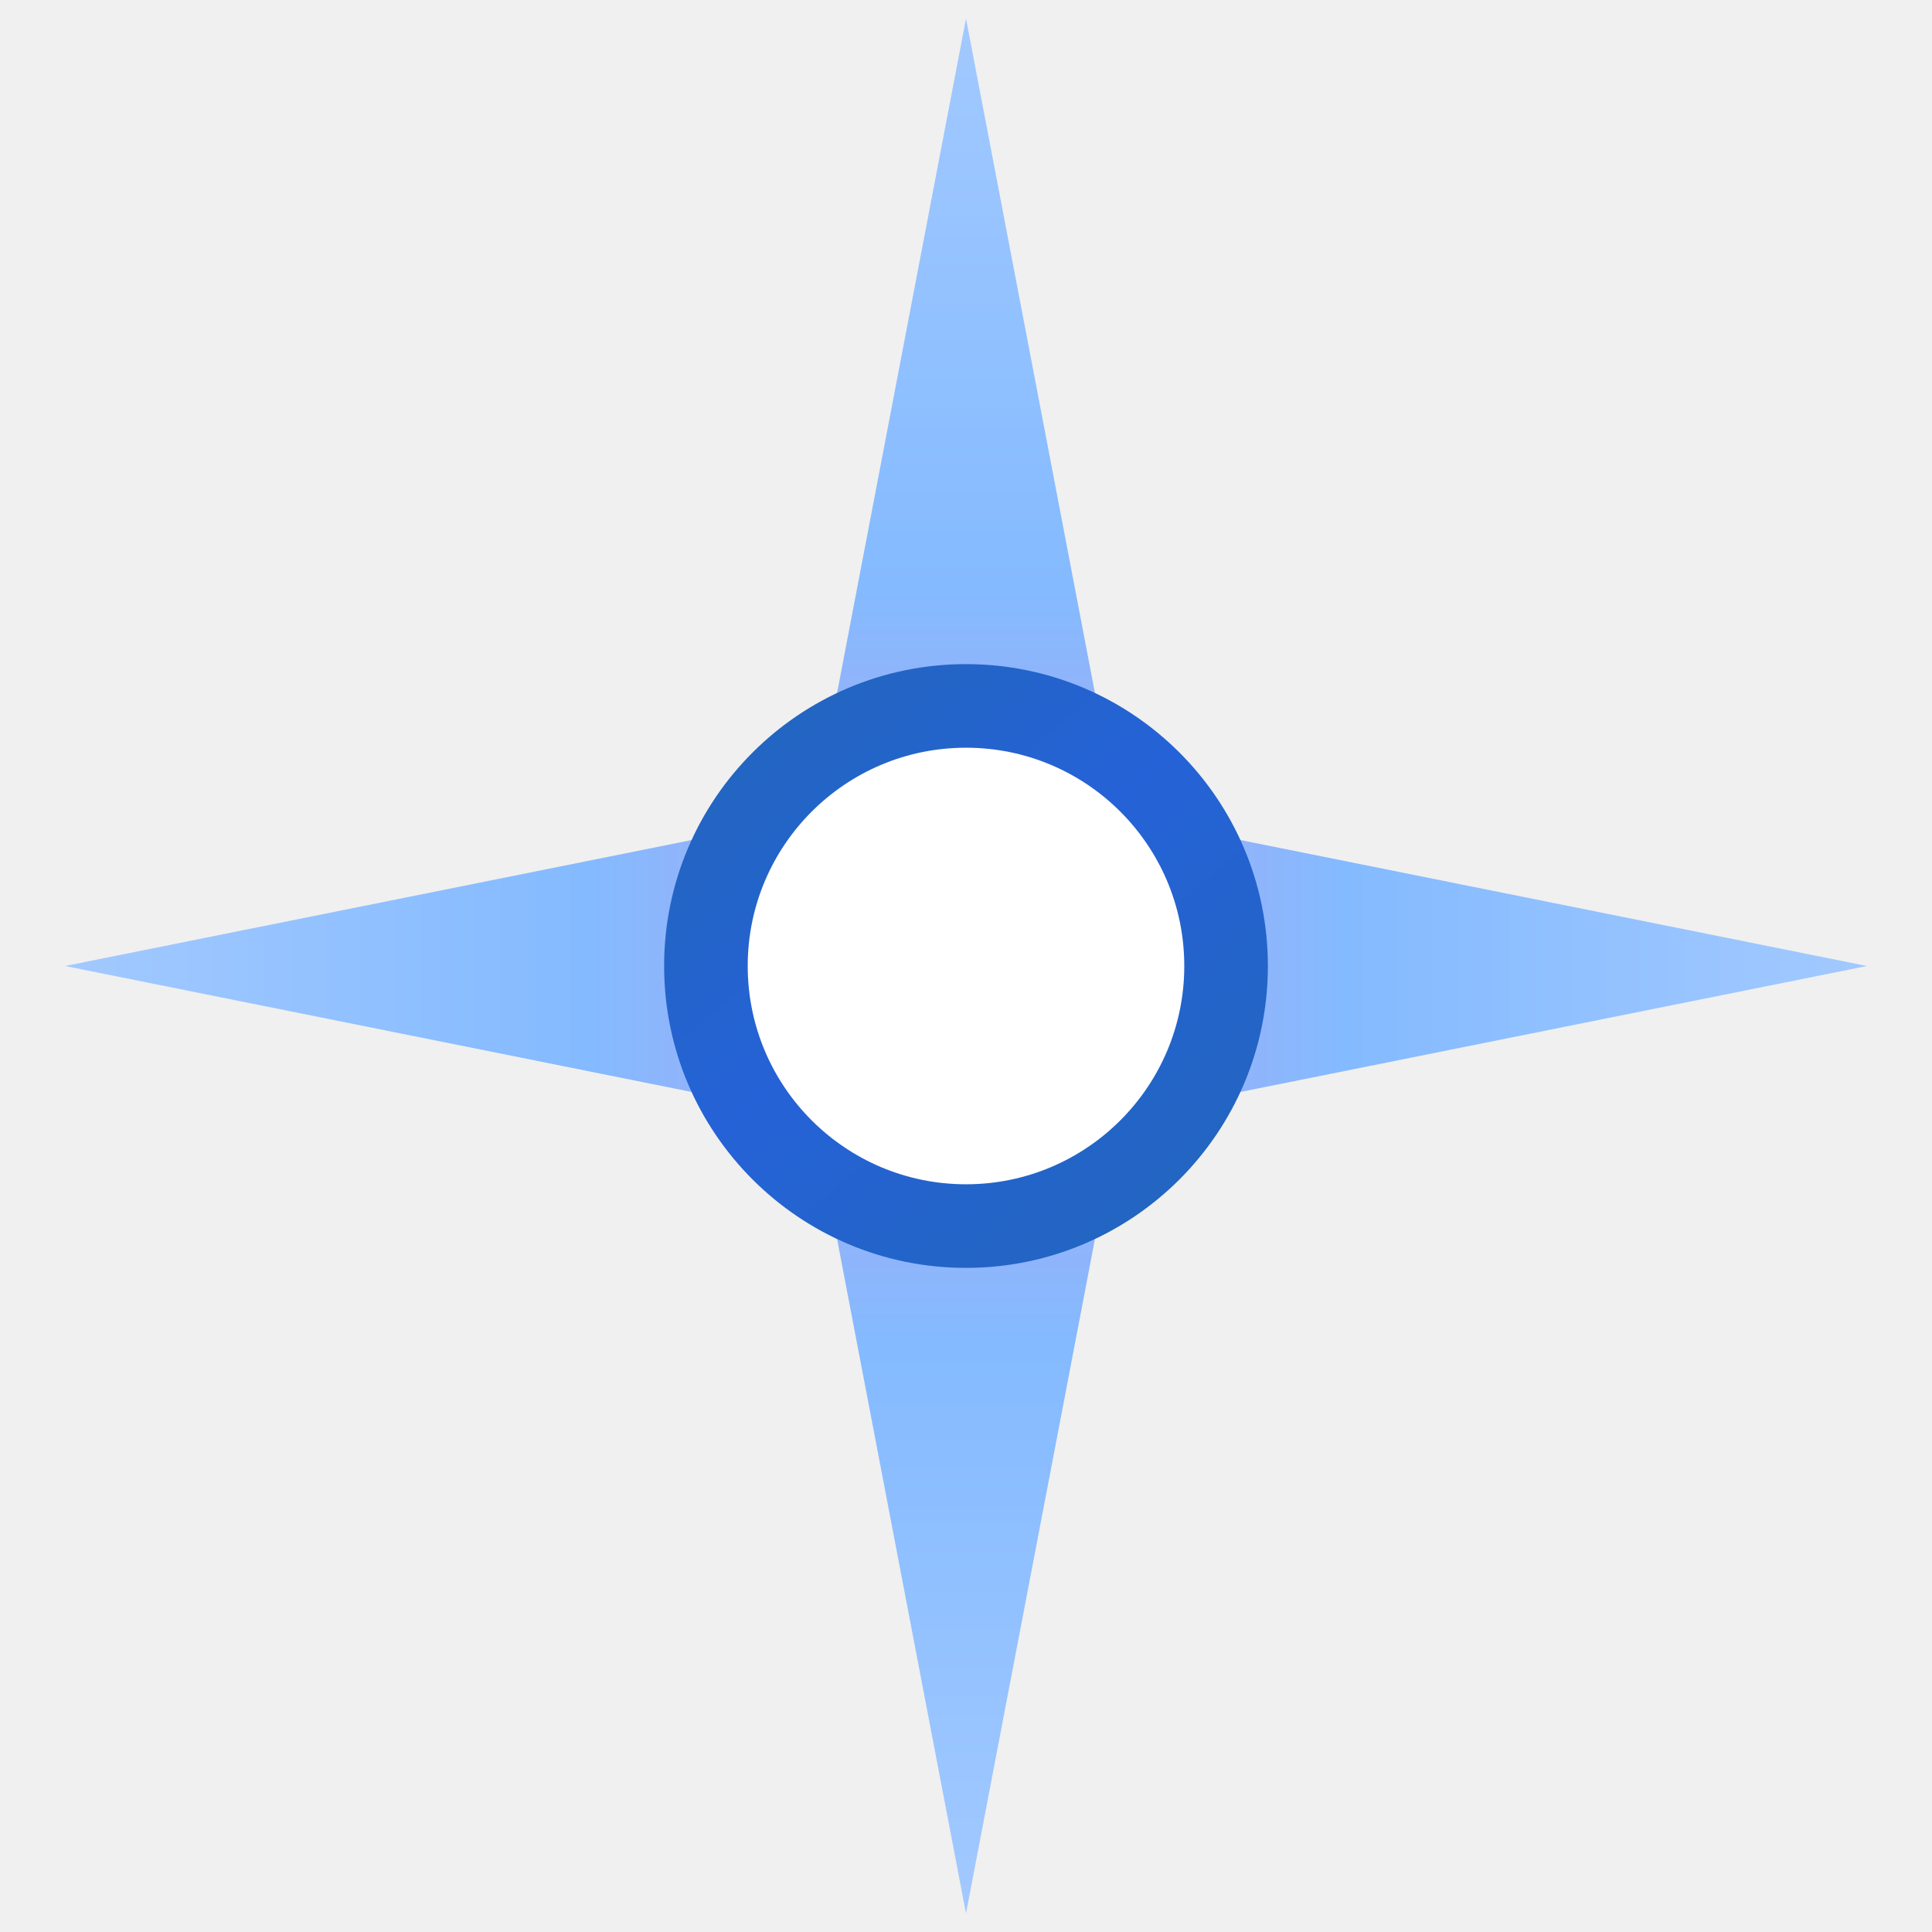
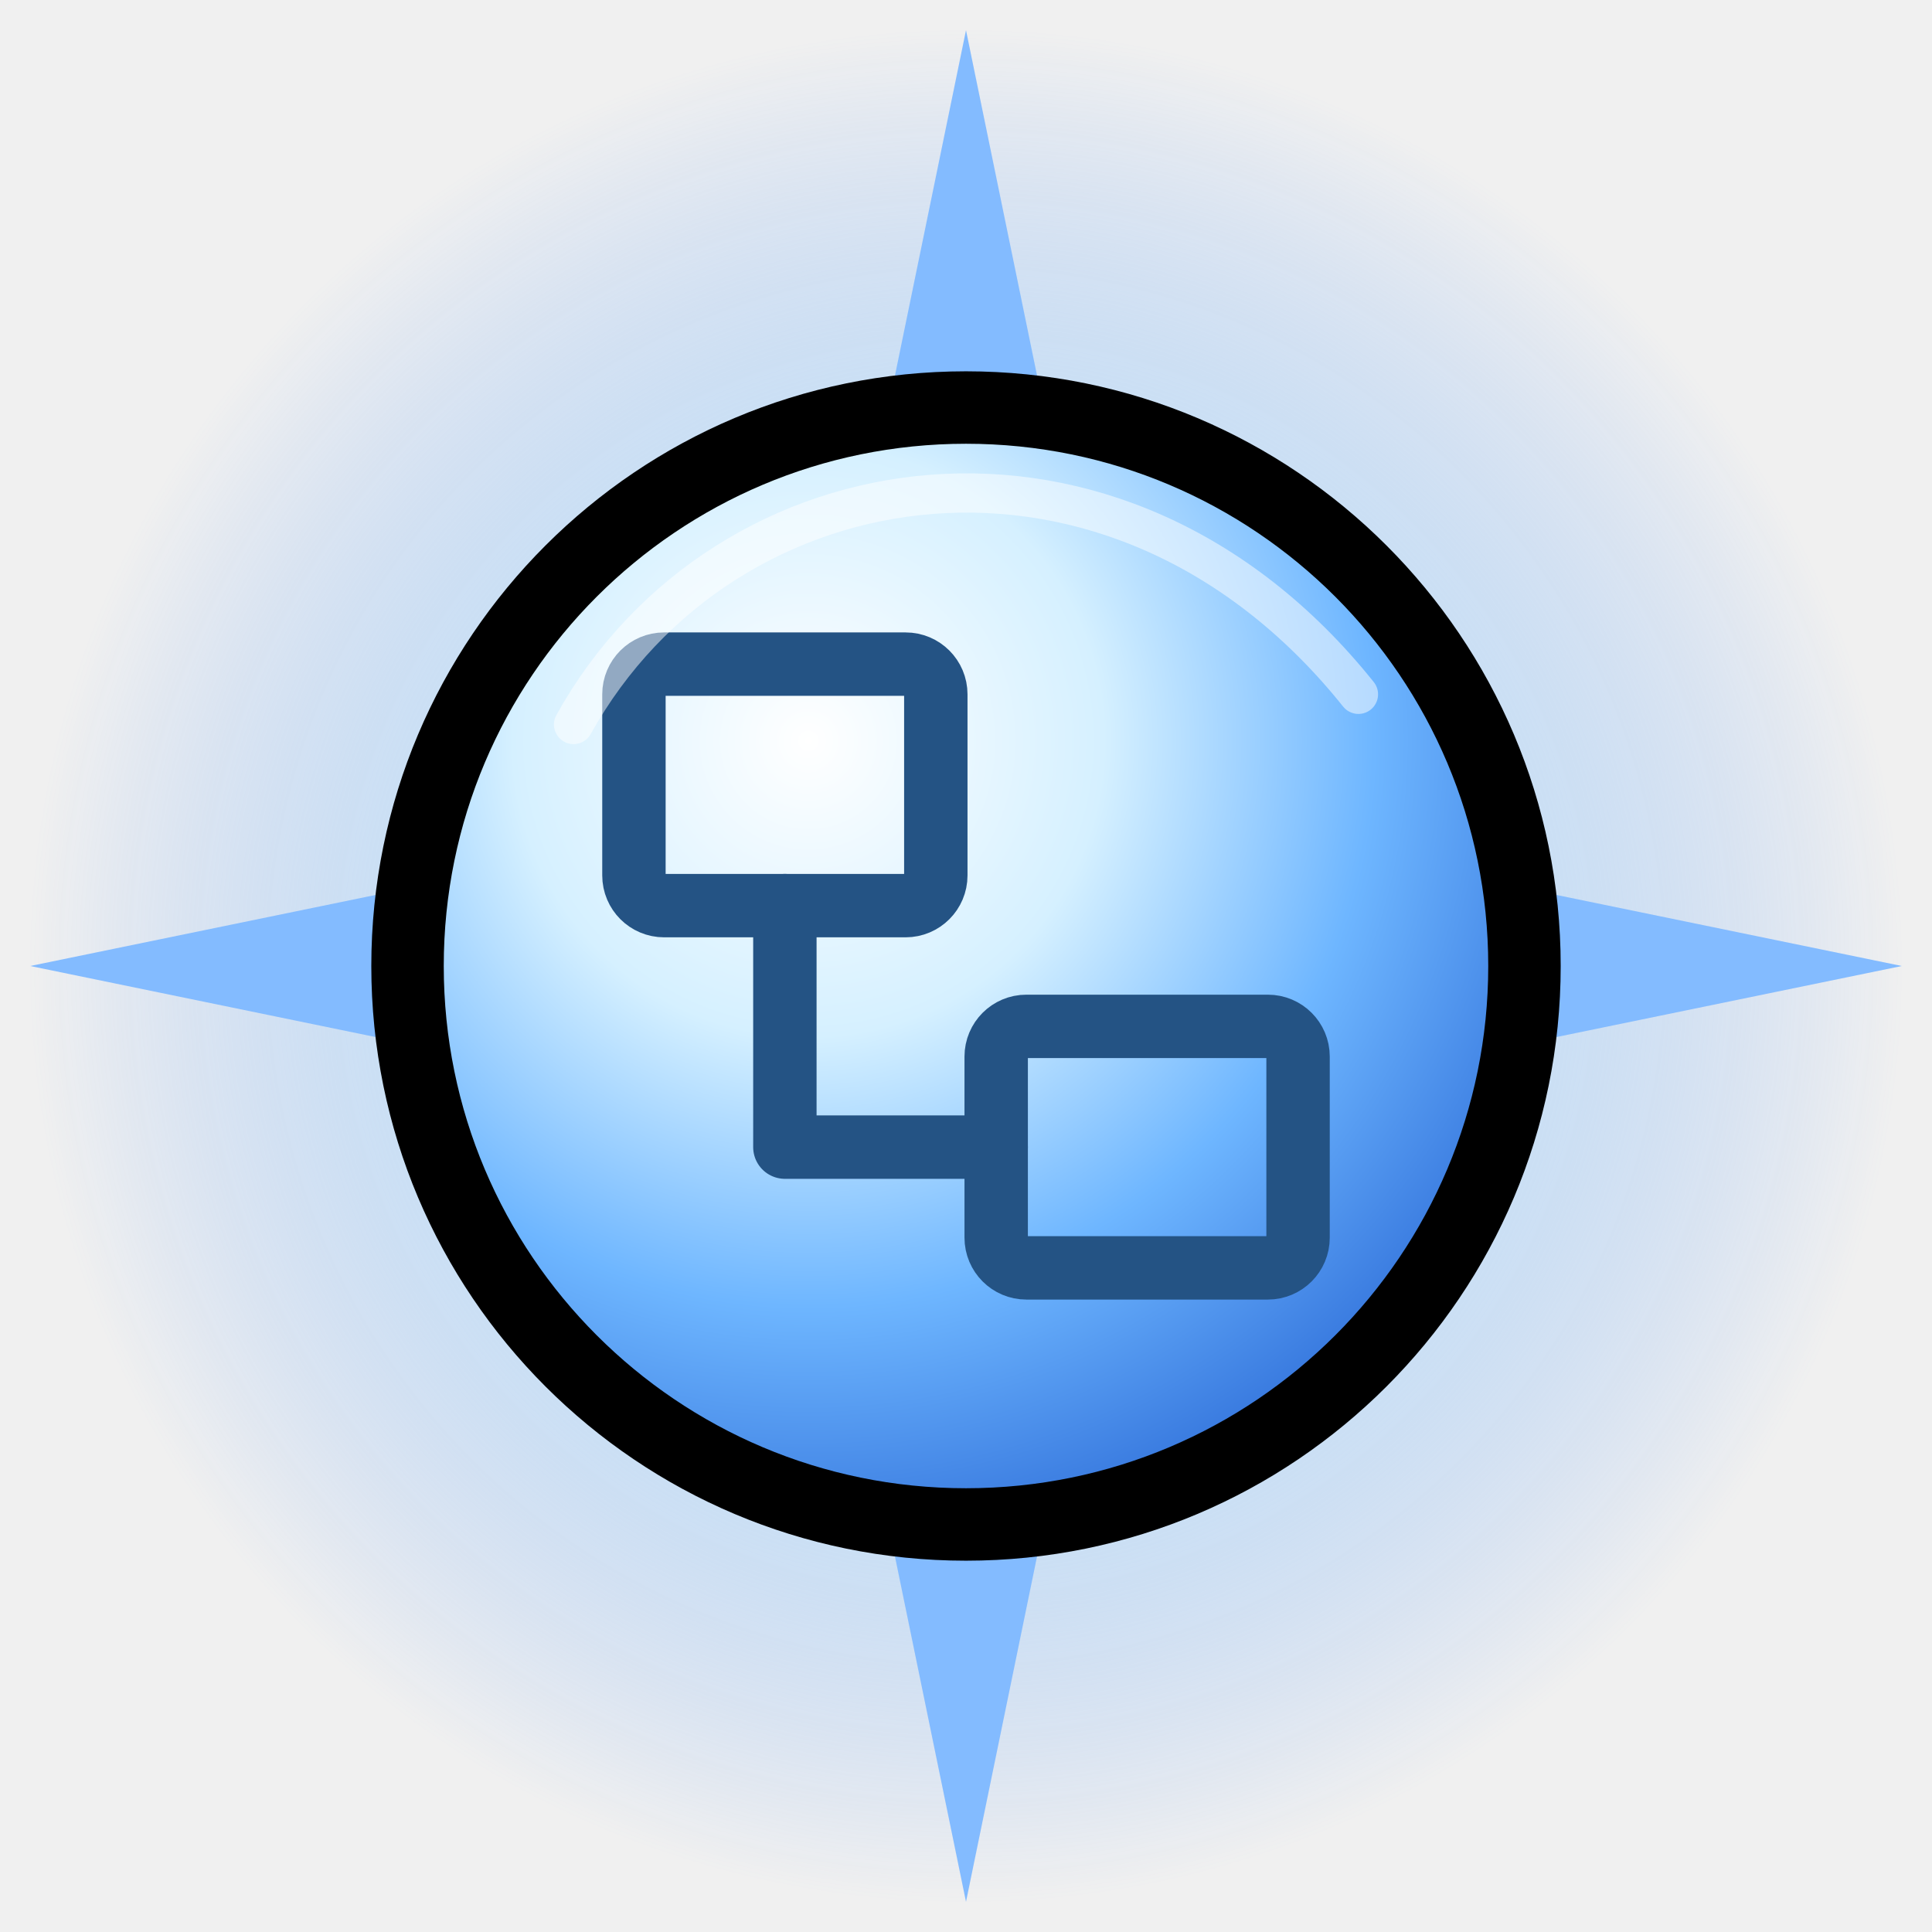
- <svg xmlns="http://www.w3.org/2000/svg" width="416" height="416" viewBox="48 48 416 416" fill="none">
+ <svg xmlns="http://www.w3.org/2000/svg" viewBox="0 0 64 64" fill="none">
  <defs>
-     <linearGradient id="north" x1="256" y1="52" x2="256" y2="256" gradientUnits="userSpaceOnUse">
-       <stop stop-color="#a2c9ff" />
-       <stop offset=".60" stop-color="#84baff" />
-       <stop offset="1" stop-color="#b0a4ee" />
-     </linearGradient>
-     <linearGradient id="south" x1="256" y1="460" x2="256" y2="256" gradientUnits="userSpaceOnUse">
-       <stop stop-color="#a2c9ff" />
-       <stop offset=".60" stop-color="#84baff" />
-       <stop offset="1" stop-color="#b0a4ee" />
-     </linearGradient>
-     <linearGradient id="west" x1="62" y1="256" x2="256" y2="256" gradientUnits="userSpaceOnUse">
-       <stop stop-color="#a2c9ff" />
-       <stop offset=".58" stop-color="#84baff" />
-       <stop offset="1" stop-color="#b0a4ee" />
-     </linearGradient>
-     <linearGradient id="east" x1="450" y1="256" x2="256" y2="256" gradientUnits="userSpaceOnUse">
-       <stop stop-color="#a2c9ff" />
-       <stop offset=".58" stop-color="#84baff" />
-       <stop offset="1" stop-color="#b0a4ee" />
-     </linearGradient>
-     <linearGradient id="ring" x1="211" y1="204" x2="301" y2="312" gradientUnits="userSpaceOnUse">
-       <stop stop-color="#2265c0" />
-       <stop offset=".44" stop-color="#2562d7" />
-       <stop offset="1" stop-color="#2265c0" />
-     </linearGradient>
+     <radialGradient id="a" cx=".36" cy=".3" r=".75">
+       <stop stop-color="#fff" />
+       <stop offset=".35" stop-color="#d5f0ff" />
+       <stop offset=".67" stop-color="#6eb6ff" />
+       <stop offset="1" stop-color="#3070da" />
+     </radialGradient>
+     <radialGradient id="b">
+       <stop offset=".45" stop-color="#9fd7ff" stop-opacity=".5" />
+       <stop offset="1" stop-color="#438bf8" stop-opacity="0" />
+     </radialGradient>
  </defs>
-   <g id="rays">
-     <path d="M256 52 L295 256 H217 Z" fill="url(#north)" />
-     <path d="M256 460 L217 256 H295 Z" fill="url(#south)" />
-     <path d="M62 256 L256 217 V295 Z" fill="url(#west)" />
-     <path d="M450 256 L256 295 V217 Z" fill="url(#east)" />
+   <circle cx="32" cy="32" r="31" fill="url(#b)" />
+   <path d="m32 1 3.6 17.5L32 22l-3.6-3.5L32 1ZM63 32l-17.5 3.6L42 32l3.5-3.6L63 32ZM32 63l-3.6-17.5L32 42l3.6 3.5L32 63ZM1 32l17.5-3.6L22 32l-3.5 3.6L1 32Z" fill="#83bbff" />
+   <circle cx="32" cy="32" r="18.5" fill="url(#a)" stroke="#000000" stroke-width="2.4" />
+   <g fill="none" stroke="#245384" stroke-width="2.1" stroke-linecap="round" stroke-linejoin="round">
+     <rect x="21" y="22" width="10" height="8" rx="1" />
+     <path d="M26 30v8h7" />
+     <rect x="33" y="34" width="10" height="8" rx="1" />
  </g>
-   <circle id="cobalt-ring" cx="256" cy="256" r="65" fill="url(#ring)" />
-   <circle id="white-centre" cx="256" cy="256" r="47" fill="#ffffff" />
+   <path d="M19 24c5-9 18-11 26-1" stroke="white" stroke-opacity=".5" stroke-width="1.3" stroke-linecap="round" />
</svg>
